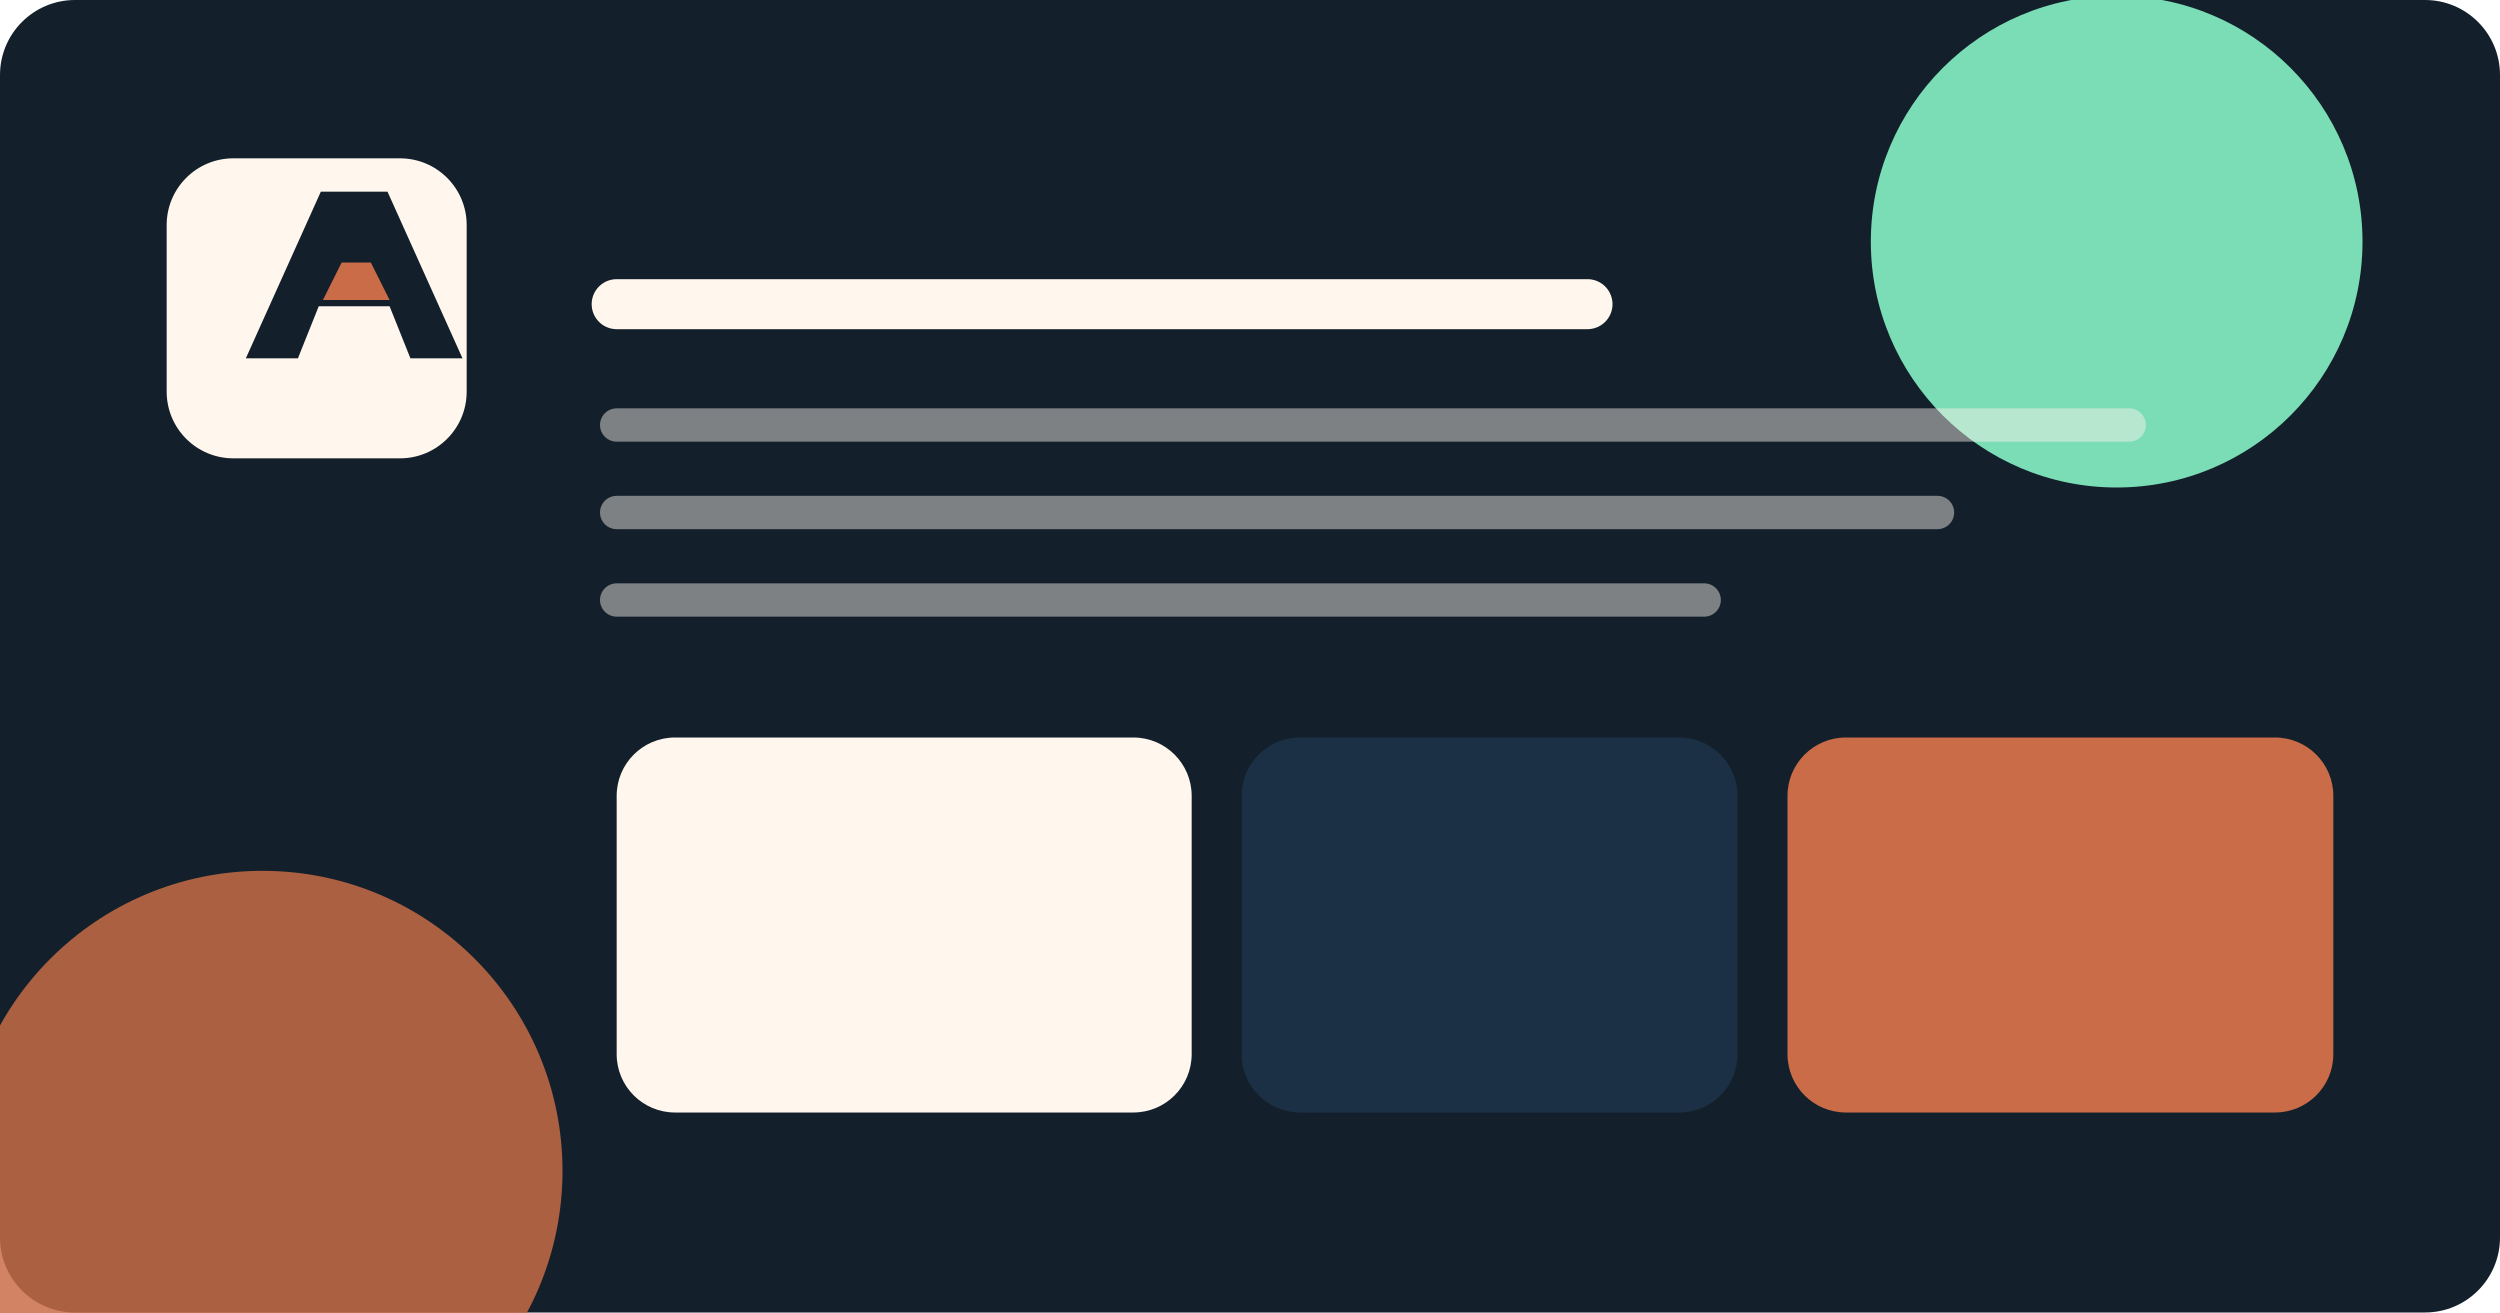
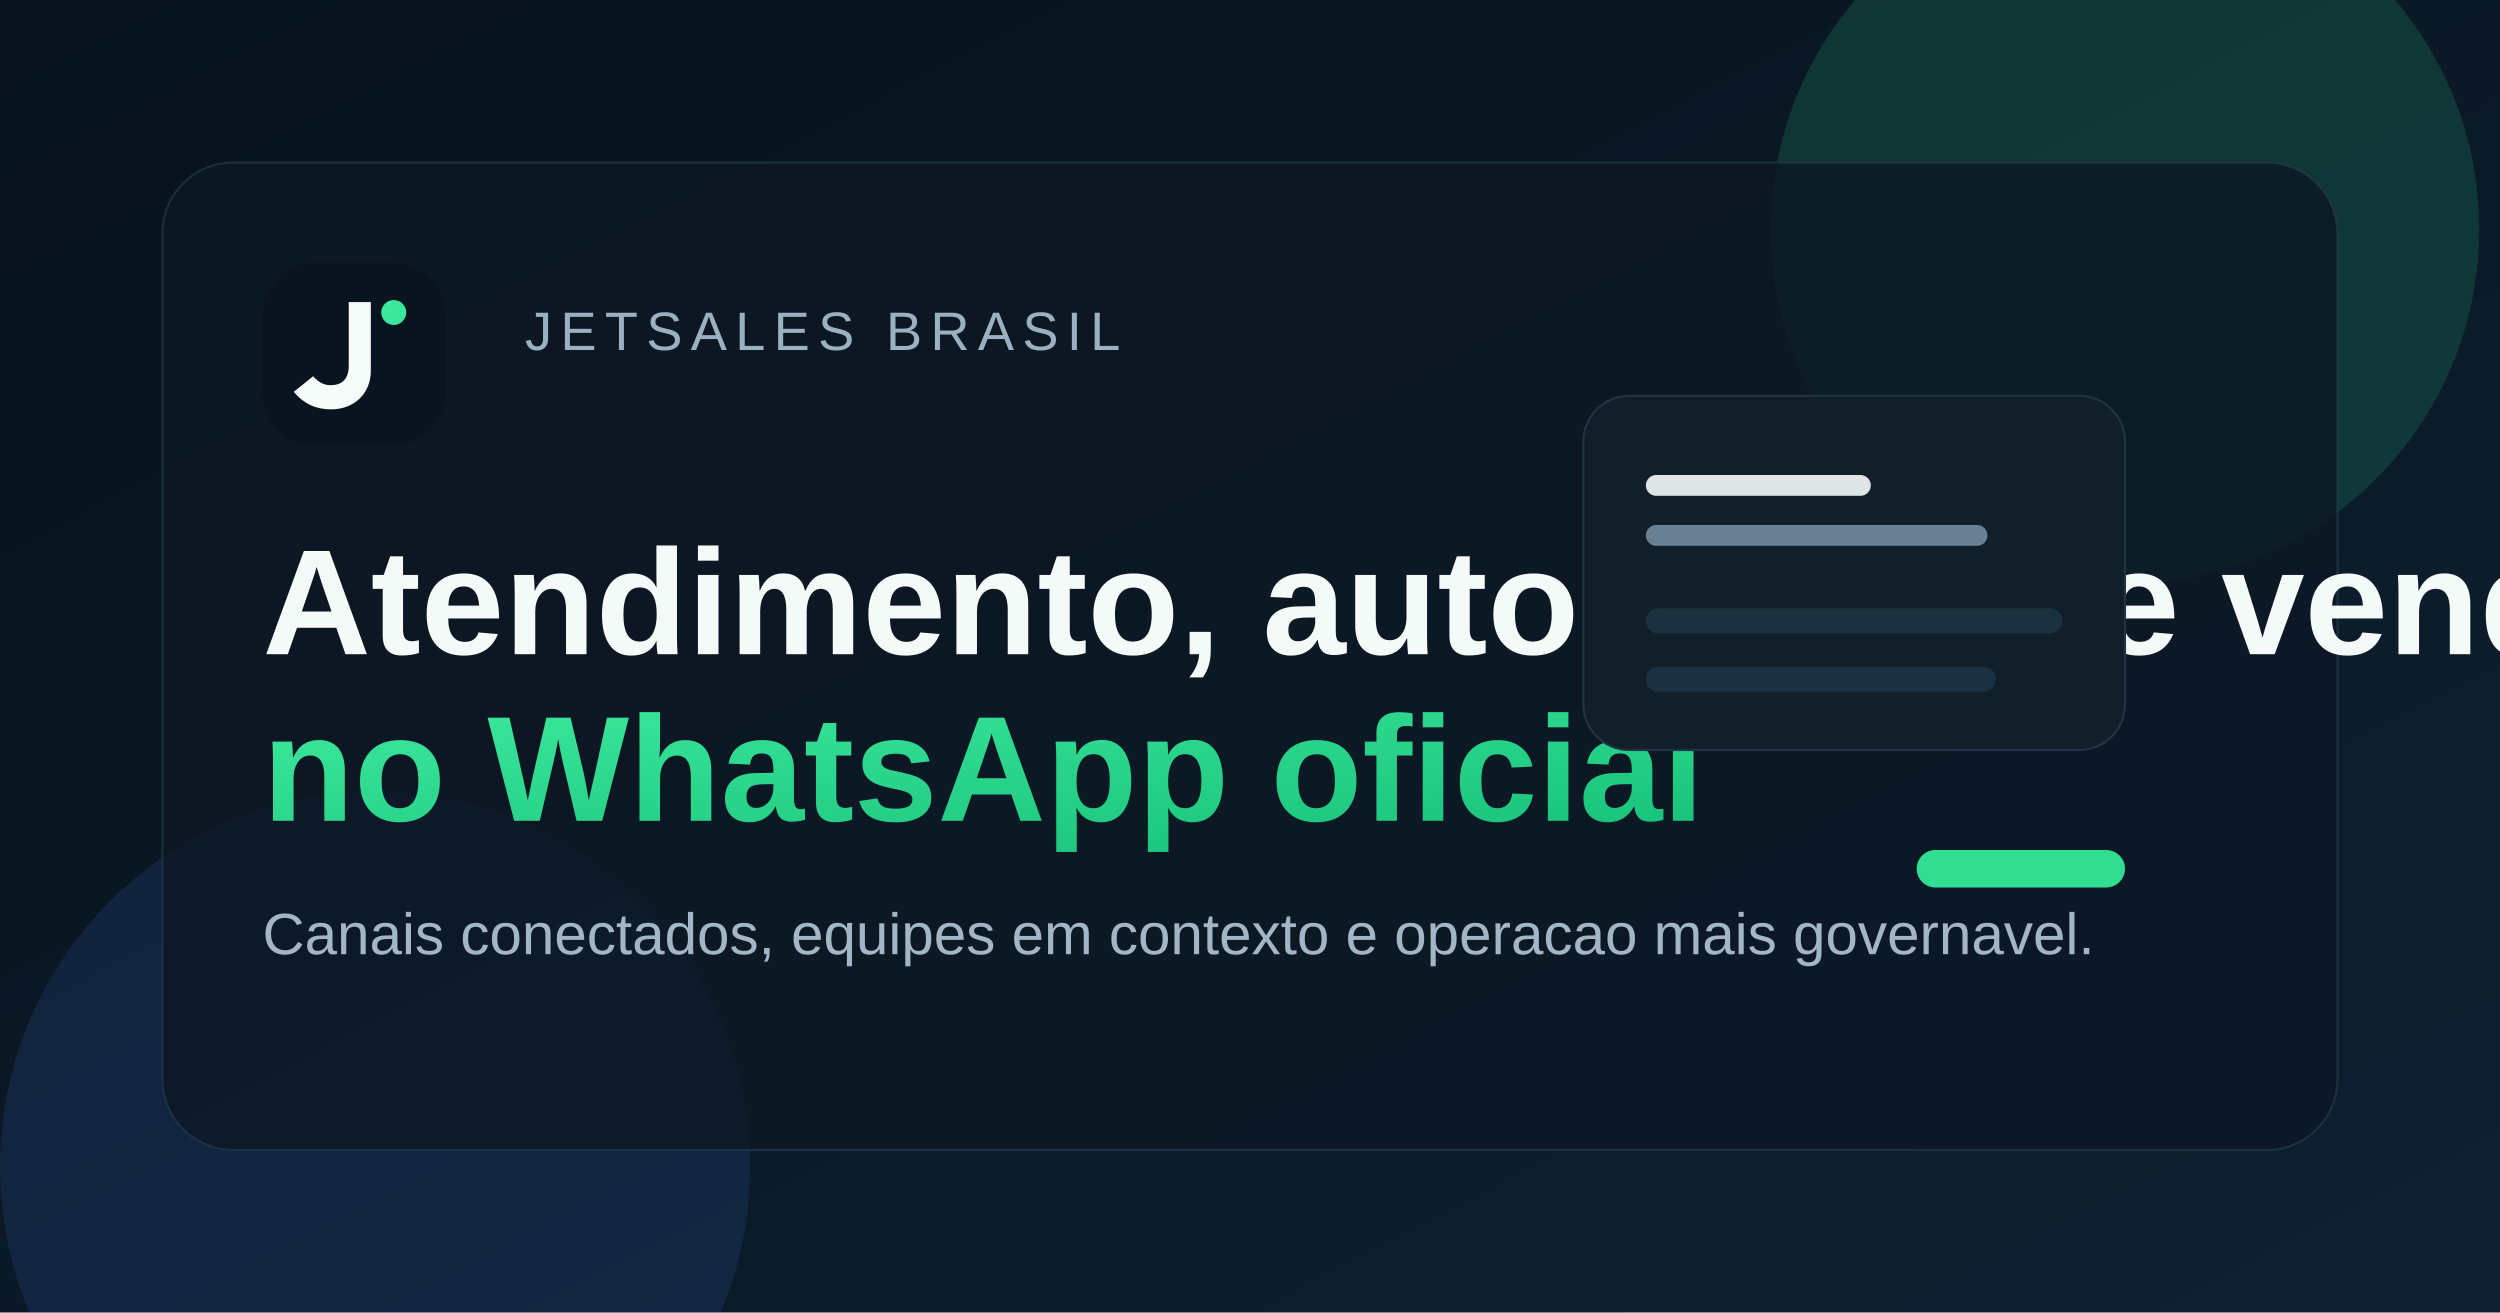
- <svg xmlns="http://www.w3.org/2000/svg" width="1200" height="630" viewBox="0 0 1200 630" fill="none">
-   <rect width="1200" height="630" rx="36" fill="#13202B" />
-   <circle cx="1016" cy="116" r="118" fill="#86F2C6" fill-opacity="0.9" />
-   <circle cx="126" cy="562" r="144" fill="#C96C47" fill-opacity="0.84" />
-   <rect x="80" y="76" width="144" height="144" rx="32" fill="#FFF7EE" />
-   <path d="M118 172L154 92H186L222 172H197L187 147H153L143 172H118Z" fill="#13202B" />
-   <path d="M164 126L155 144H187L178 126H164Z" fill="#C96C47" />
-   <path d="M296 146H762" stroke="#FFF7EE" stroke-width="24" stroke-linecap="round" />
-   <path d="M296 204H1022" stroke="#FFF7EE" stroke-width="16" stroke-linecap="round" opacity="0.45" />
-   <path d="M296 246H930" stroke="#FFF7EE" stroke-width="16" stroke-linecap="round" opacity="0.45" />
-   <path d="M296 288H818" stroke="#FFF7EE" stroke-width="16" stroke-linecap="round" opacity="0.45" />
-   <rect x="296" y="354" width="276" height="180" rx="28" fill="#FFF7EE" />
-   <rect x="596" y="354" width="238" height="180" rx="28" fill="#1B3044" />
-   <rect x="858" y="354" width="262" height="180" rx="28" fill="#C96C47" />
+ <svg xmlns="http://www.w3.org/2000/svg" viewBox="0 0 1200 630" role="img" aria-labelledby="title desc">
+   <defs>
+     <linearGradient id="bg" x1="0" x2="1" y1="0" y2="1">
+       <stop offset="0%" stop-color="#07121C" />
+       <stop offset="100%" stop-color="#0E2030" />
+     </linearGradient>
+     <linearGradient id="accent" x1="0" x2="1" y1="0" y2="1">
+       <stop offset="0%" stop-color="#3BE89B" />
+       <stop offset="100%" stop-color="#16BF78" />
+     </linearGradient>
+   </defs>
+   <rect width="1200" height="630" fill="url(#bg)" />
+   <circle cx="1020" cy="110" r="170" fill="#30DD91" opacity="0.15" />
+   <circle cx="180" cy="560" r="180" fill="#4C7FFF" opacity="0.12" />
+   <rect x="78" y="78" width="1044" height="474" rx="34" fill="#0C1723" opacity="0.82" stroke="#213444" />
+   <rect x="126" y="126" width="88" height="88" rx="26" fill="#0A1420" />
+   <path d="M178 145v33c0 10.8-7.9 18.5-19.1 18.5-7.4 0-13.2-2.8-17.9-8.4l9.3-7.5c2.6 2.9 5.2 4.3 8.4 4.3 5.3 0 8.7-2.8 8.7-9.4V145H178Z" fill="#F5FBF8" />
+   <circle cx="189" cy="150" r="6" fill="#3BE89B" />
+   <text x="252" y="168" fill="#9AB1C1" font-family="Arial, Helvetica, sans-serif" font-size="26" letter-spacing="4">JETSALES BRASIL</text>
+   <text x="126" y="314" fill="#F3FAF7" font-family="Arial, Helvetica, sans-serif" font-size="72" font-weight="700">Atendimento, automacao e vendas</text>
+   <text x="126" y="394" fill="url(#accent)" font-family="Arial, Helvetica, sans-serif" font-size="72" font-weight="700">no WhatsApp oficial</text>
+   <text x="126" y="458" fill="#A2B6C5" font-family="Arial, Helvetica, sans-serif" font-size="28">Canais conectados, equipes em contexto e operacao mais governavel.</text>
+   <rect x="760" y="190" width="260" height="170" rx="22" fill="#111F2B" stroke="#213444" />
+   <rect x="790" y="228" width="108" height="10" rx="5" fill="#F5FBF8" opacity="0.9" />
+   <rect x="790" y="252" width="164" height="10" rx="5" fill="#688091" />
+   <rect x="790" y="292" width="200" height="12" rx="6" fill="#1C3140" />
+   <rect x="790" y="320" width="168" height="12" rx="6" fill="#1C3140" />
+   <rect x="920" y="408" width="100" height="18" rx="9" fill="#30DD91" />
</svg>
